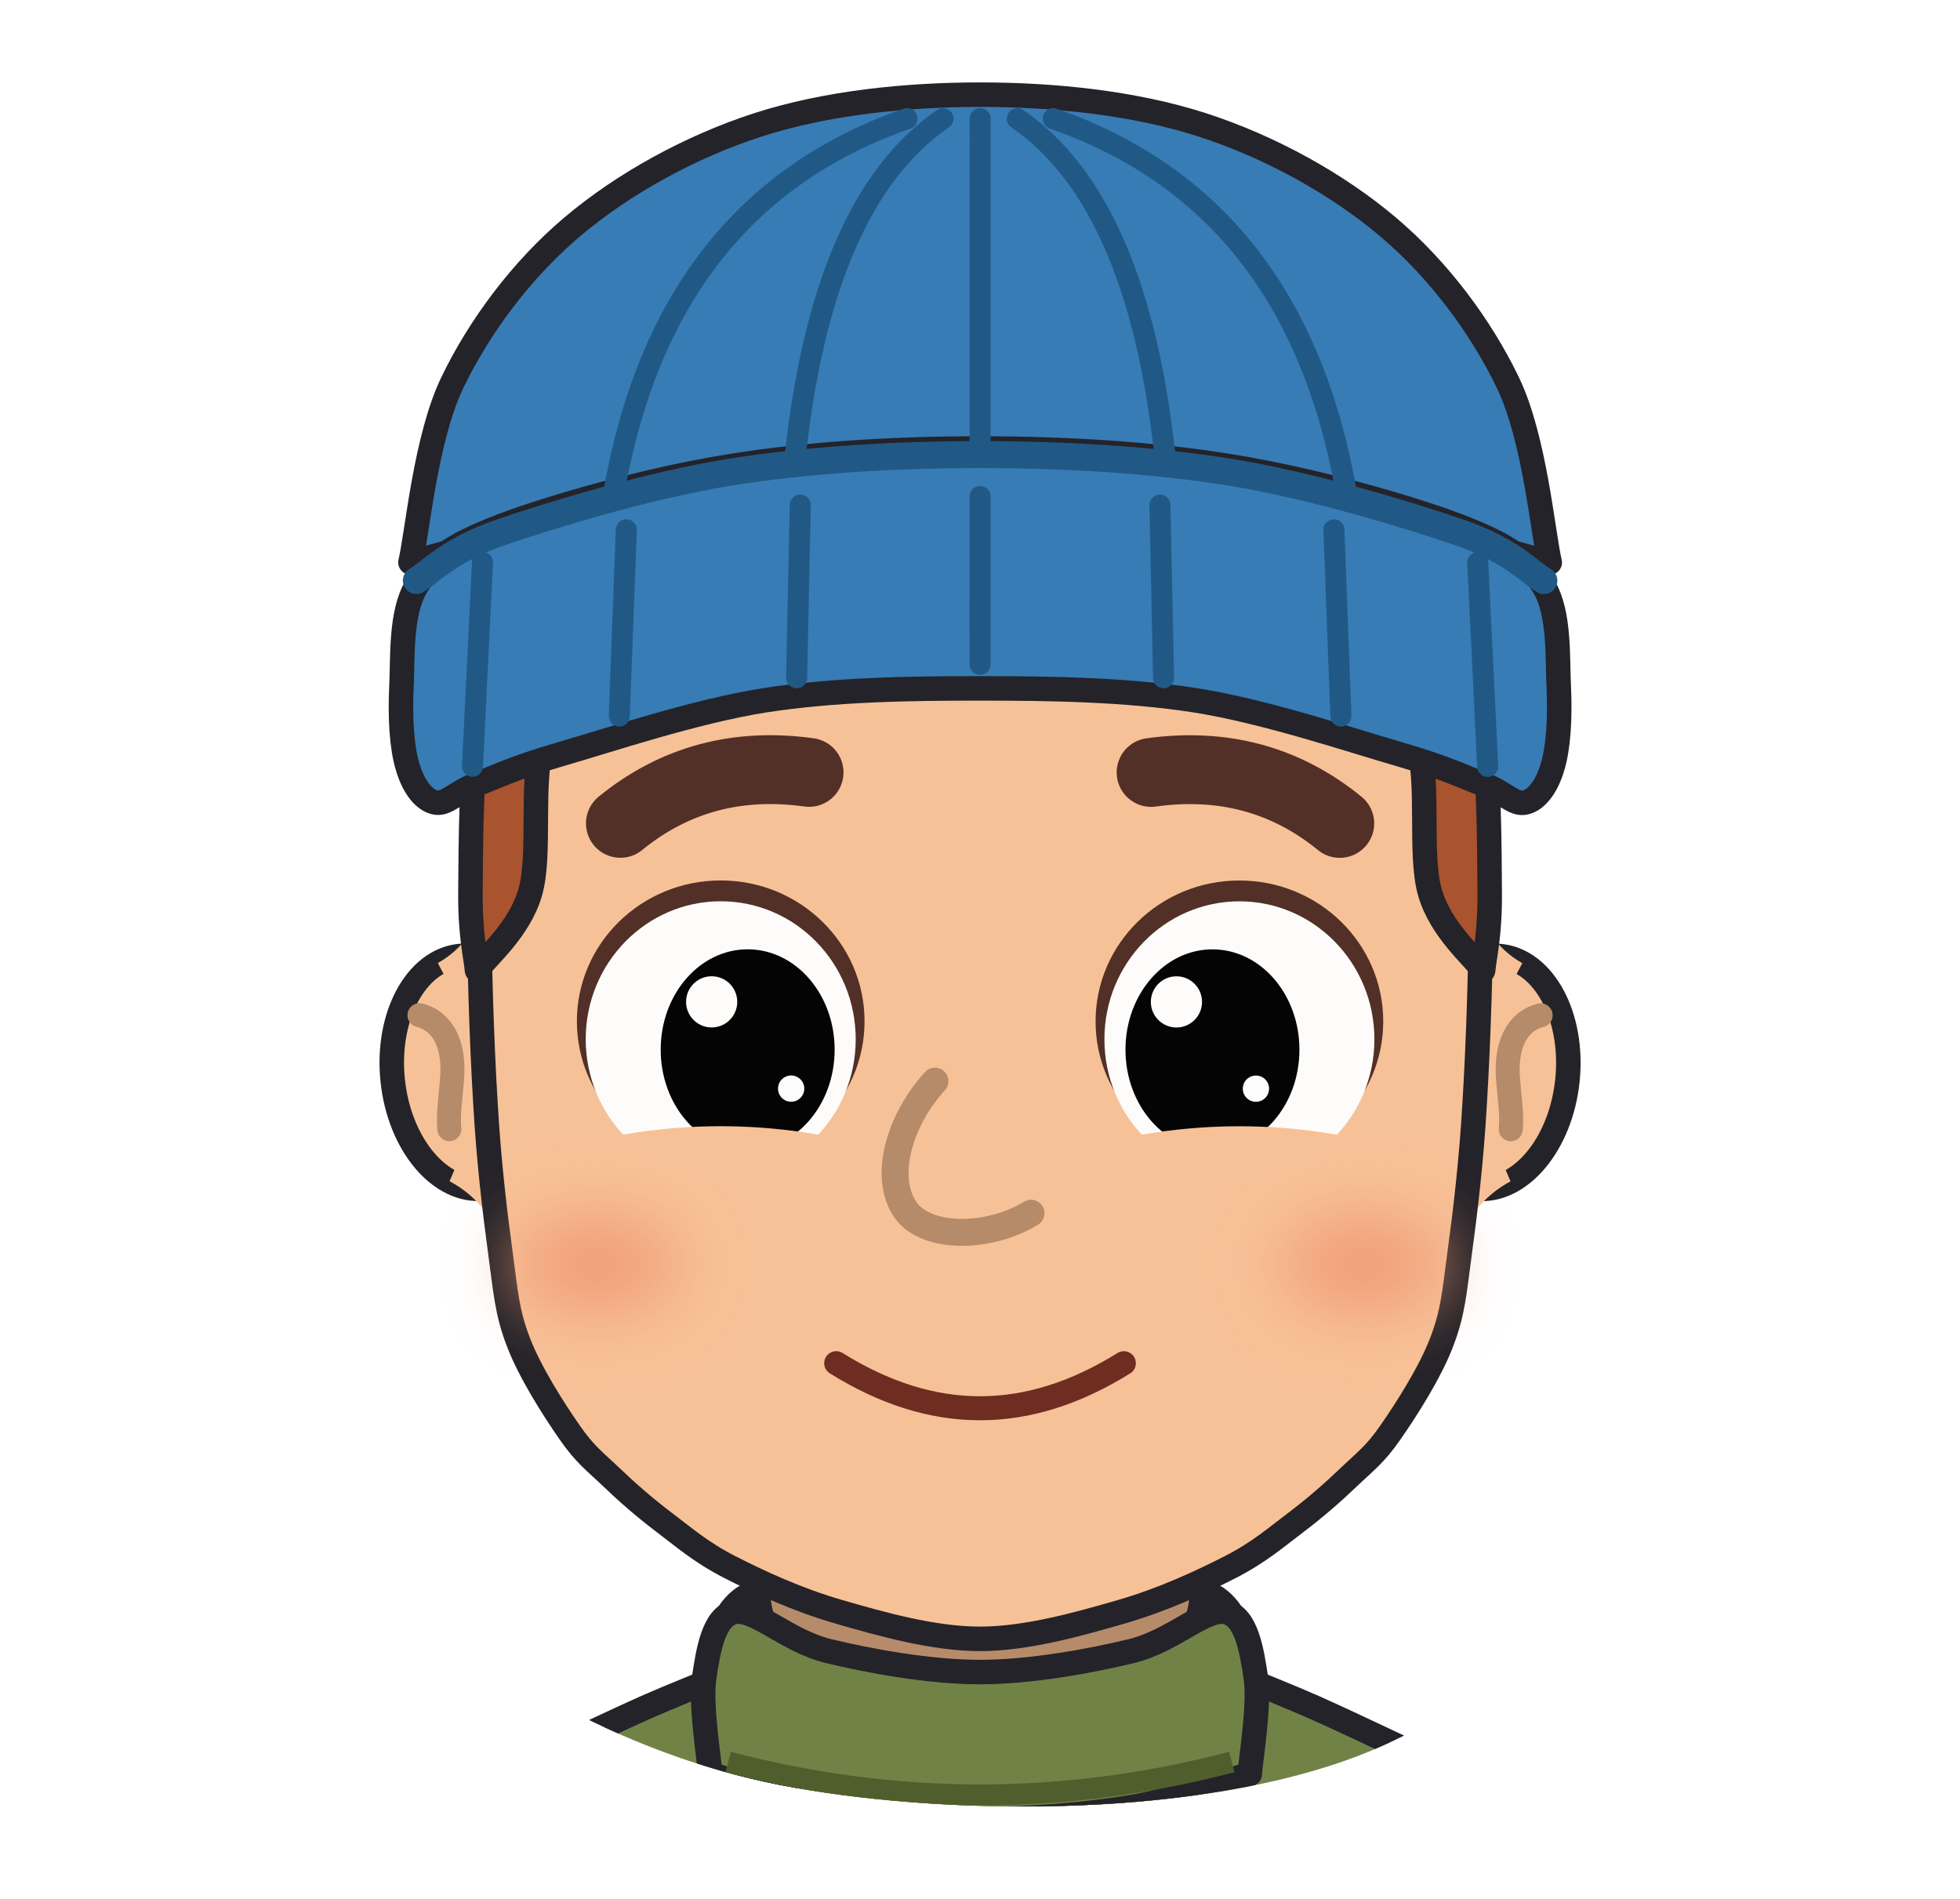
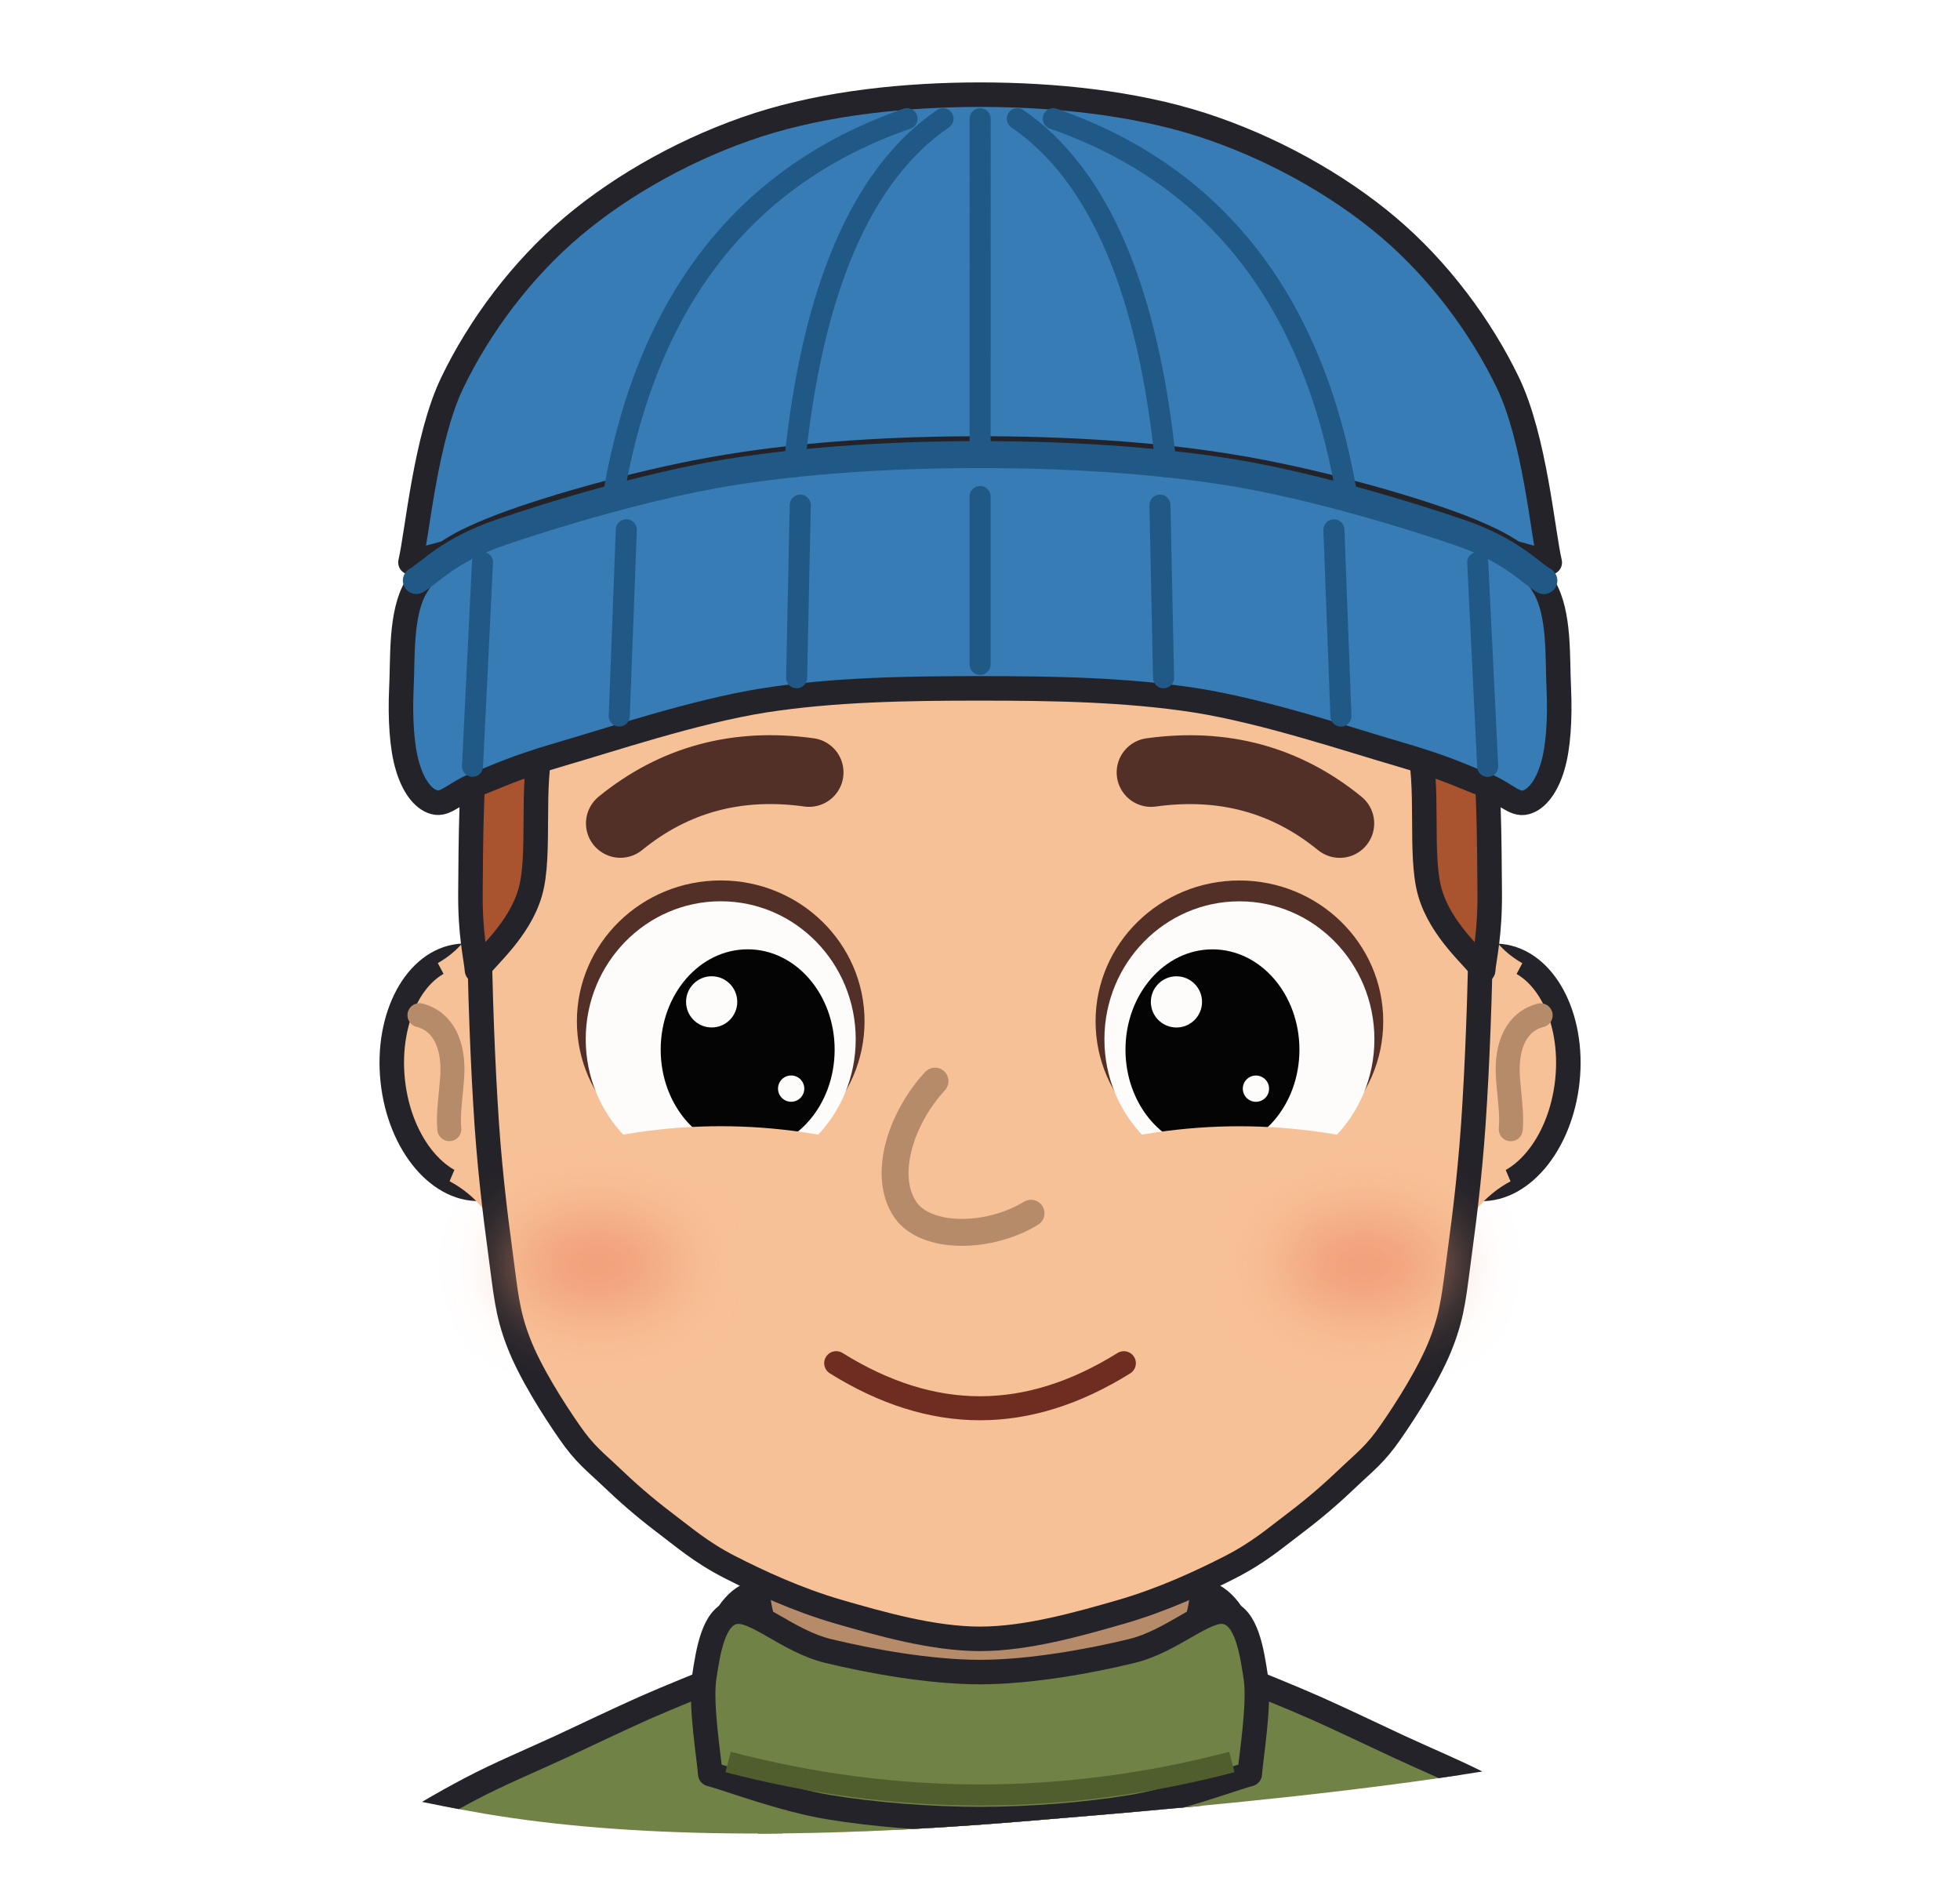
<svg xmlns="http://www.w3.org/2000/svg" viewBox="0 0 320 310" width="320" height="310">
  <defs>
    <clipPath id="cd0b">
      <rect x="-4000" y="-4000" width="9000" height="9000" />
    </clipPath>
    <pattern id="cd0pat" width="30" height="30" patternUnits="userSpaceOnUse">
      <rect width="30" height="30" fill="#3B5BA9" />
      <rect width="15" height="30" fill="#FFF4E6" />
    </pattern>
    <clipPath id="cd0cr">
-       <path d="M857.50 562.09C863.51 620.28 869.25 681.08 837.93 734.84C806.36 788.60 738.25 857.49 668.31 884.89C598.38 912.29 490.34 912.29 418.32 899.50C346.30 886.97 283.67 849.92 235.92 808.69C188.42 767.72 142.50 707.18 132.32 653.16C122.14 599.41 135.97 533.65 174.59 485.37C213.21 437.35 297.76 391.17 364.31 364.55C430.85 337.93 500.52 322.27 573.59 325.67C646.39 329.06 754.17 346.02 801.40 385.42C848.89 424.83 851.50 503.90 857.50 562.09Z" />
+       <path d="M925.82 570.04C929.05 631.98 954.91 690.70 939.55 739.72C924.20 789.01 903.73 836.14 833.17 865.23C762.60 894.32 608.54 906.97 516.70 914.52C424.86 922.06 345.67 921.79 281.57 911.01C217.74 899.97 168.99 885.97 132.36 848.80C95.73 811.63 66.91 748.07 61.79 688.01C56.41 627.94 78.76 537.18 100.58 487.62C122.66 438.33 136.13 421.36 193.23 391.47C250.60 361.57 353.75 318.21 443.71 308.24C533.67 298.28 653.79 320.90 733.24 331.14C812.97 341.10 888.92 328.44 920.97 368.31C953.02 407.90 922.86 508.09 925.82 570.04Z" />
      <path d="M-473.50 -700.97L1473.50 -700.97L1473.50 664.63L-473.50 664.63Z" />
    </clipPath>
    <clipPath id="cd0s">
      <path d="M500 888C508.8 887.3 537.1 886.9 552.9 884C568.8 881.2 584.7 876.3 595.3 870.8C605.9 865.3 613 854.3 616.5 850.9C621.8 853.2 636.8 859.1 648.3 864.2C659.7 869.3 672.5 875.4 685.3 881.4C698.1 887.3 712.5 893.3 725 899.9C737.6 906.5 750.8 914.3 760.8 921.1C770.7 927.9 778 934.3 784.6 941C791.2 947.6 795.8 954.2 800.5 960.8C805.1 967.4 808.6 974.1 812.4 980.7C816.1 987.2 821.2 996.8 823 1000L177 1000C178.8 996.8 183.9 987.2 187.6 980.7C191.4 974.1 194.9 967.4 199.5 960.8C204.2 954.2 208.8 947.6 215.4 941C222 934.3 229.3 927.9 239.2 921.1C249.2 914.3 262.4 906.5 275 899.9C287.5 893.3 301.9 887.3 314.7 881.4C327.5 875.4 340.3 869.3 351.7 864.2C363.2 859.1 378.2 853.2 383.5 850.9C387 854.3 394.1 865.3 404.7 870.8C415.3 876.3 431.2 881.2 447.1 884C462.9 886.9 491.2 887.3 500 888Z" fill="#718247" stroke="#242329" stroke-width="10.82" stroke-linejoin="round" stroke-linecap="round" transform="translate(500 1014) scale(0.86) translate(-500 -1000)" />
      <path d="M619.1 893.3C610.4 895.7 586.8 904.6 567 907.9C547.1 911.2 522.3 913.2 500 913.2C477.7 913.2 452.9 911.2 433 907.9C413.2 904.6 389.6 895.7 380.9 893.3C380.4 886.2 376.5 862.9 378.2 850.9C380 839 382.3 823.8 391.5 821.8C400.6 819.8 414.9 834.6 433 839C451.1 843.4 477.7 848.3 500 848.3C522.3 848.3 548.9 843.4 567 839C585.1 834.6 599.4 819.8 608.5 821.8C617.7 823.8 620 839 621.8 850.9C623.5 862.9 619.6 886.2 619.1 893.3Z" fill="#718247" stroke="#242329" stroke-width="10.82" stroke-linejoin="round" stroke-linecap="round" transform="translate(500 1014) scale(0.86) translate(-500 -1000)" />
      <path d="M388.8 888Q500 917.1 611.2 888" fill="none" stroke="#505E2E" stroke-width="9.3" stroke-linecap="butt" stroke-linejoin="round" transform="translate(500 1014) scale(0.86) translate(-500 -1000)" />
    </clipPath>
    <clipPath id="cd0eL">
      <ellipse cx="385.5" cy="569" rx="59.6" ry="60.9" />
    </clipPath>
    <clipPath id="cd0eR">
      <ellipse cx="614.5" cy="569" rx="59.6" ry="60.9" />
    </clipPath>
    <filter id="cd0bl" x="-60%" y="-90%" width="220%" height="280%">
      <feGaussianBlur stdDeviation="15" />
    </filter>
    <clipPath id="cd0eo">
      <path d="M-1000 -1000H2000V2000H-1000Z" />
    </clipPath>
    <clipPath id="cd0ck">
      <ellipse cx="385.5" cy="561.1" rx="66.5" ry="65.2" />
      <ellipse cx="385.5" cy="569" rx="62.6" ry="63.9" />
      <ellipse cx="614.5" cy="561.1" rx="66.5" ry="65.2" />
      <ellipse cx="614.5" cy="569" rx="62.6" ry="63.9" />
    </clipPath>
  </defs>
  <g transform="translate(-55 -107) scale(0.43)">
    <g clip-path="url(#cd0b)">
      <g transform="translate(500 1014) scale(0.86) translate(-500 -1000)">
        <g clip-path="url(#cd0cr)">
          <g transform="translate(0 0.06)">
            <path d="M500 805.9C525.6 805.9 558.7 807.7 576.8 809.9C594.9 812.1 601.5 811.5 608.5 819.2C615.6 826.9 619.6 844.3 619.1 856.2C618.7 868.2 625.8 880.5 605.9 890.7C586 900.8 535.3 917.1 500 917.1C464.7 917.1 414 900.8 394.1 890.7C374.2 880.5 381.3 868.2 380.9 856.2C380.4 844.3 384.4 826.9 391.5 819.2C398.5 811.5 405.1 812.1 423.2 809.9C441.3 807.7 474.4 805.9 500 805.9Z" fill="#718247" stroke="#242329" stroke-width="10.82" stroke-linejoin="round" stroke-linecap="round" />
          </g>
        </g>
        <g clip-path="url(#cd0cr)">
          <g transform="translate(0 0.06)">
            <path d="M407.3 768.9L407.3 935.7Q407.3 967.4 439.1 967.4L560.9 967.4Q592.7 967.4 592.7 935.7L592.7 768.9Z" fill="#F7C197" stroke="#242329" stroke-width="10.82" stroke-linejoin="round" stroke-linecap="round" />
            <ellipse cx="500" cy="811.2" rx="92.7" ry="60.9" fill="#B68B6A" />
          </g>
        </g>
        <g transform="matrix(1 0.0001 -0.0001 1 0.08335 0.01754)">
          <ellipse cx="275.6" cy="583.6" rx="35.1" ry="51.6" transform="rotate(-6 275.6 583.6)" fill="#F7C197" stroke="#242329" stroke-width="10.82" stroke-linejoin="round" stroke-linecap="round" />
          <ellipse cx="724.4" cy="583.6" rx="35.1" ry="51.6" transform="rotate(6 724.4 583.6)" fill="#F7C197" stroke="#242329" stroke-width="10.82" stroke-linejoin="round" stroke-linecap="round" />
          <path d="M281.3 496.1C281.3 518.4 271 529.5 260.6 535.4L286.2 583.6ZM718.7 496.1C718.7 518.4 729 529.5 739.4 535.4L713.8 583.6ZM291.8 671C288.8 648.8 276.3 637.3 265.8 631.7L286.2 583.6ZM708.2 671C711.2 648.8 723.7 637.3 734.2 631.7L713.8 583.6Z" fill="#F7C197" />
          <path d="M252.5 558.4C263.1 561.1 267.7 571.6 267 584.9C266.4 594.2 265 602.1 265.7 608.7M747.5 558.4C736.9 561.1 732.3 571.6 733 584.9C733.6 594.2 735 602.1 734.3 608.7" fill="none" stroke="#B68B6A" stroke-width="10.6" stroke-linecap="round" stroke-linejoin="round" />
        </g>
        <g transform="matrix(1 0.0001 -0.0001 1 0.08335 0.01754)">
          <path d="M500 255.3C526.5 255.3 554.7 258.6 579.4 265.9C604.1 273.2 628.8 284 648.3 299C667.7 314 684.4 334.9 695.9 355.9C707.4 376.8 712.9 400 717.1 424.7C721.3 449.4 720.8 475.5 721.1 504.1C721.3 532.8 720 570.3 718.4 596.8C716.9 623.3 714.2 645.3 711.8 663C709.4 680.6 708.9 689.5 703.8 702.7C698.8 715.9 688.2 732.5 681.3 742.4C674.5 752.3 669.8 755.6 662.8 762.3C655.9 768.9 648.4 775.5 639.7 782.1C630.9 788.7 623.4 795.4 610.5 802C597.6 808.6 580.6 816.5 562.2 821.8C543.8 827.1 520.7 833.7 500 833.7C479.3 833.7 456.2 827.1 437.8 821.8C419.4 816.5 402.4 808.6 389.5 802C376.6 795.4 369.1 788.7 360.3 782.1C351.6 775.5 344.1 768.9 337.2 762.3C330.2 755.6 325.5 752.3 318.7 742.4C311.8 732.5 301.2 715.9 296.2 702.7C291.1 689.5 290.6 680.6 288.2 663C285.8 645.3 283.1 623.3 281.6 596.8C280 570.3 278.7 532.8 278.9 504.1C279.2 475.5 278.7 449.4 282.9 424.7C287.1 400 292.6 376.8 304.1 355.9C315.6 334.9 332.3 314 351.7 299C371.2 284 395.9 273.2 420.6 265.9C445.3 258.6 473.5 255.3 500 255.3Z" fill="#F7C197" data-sk="1" stroke="#242329" stroke-width="10.82" stroke-linejoin="round" stroke-linecap="round" />
        </g>
        <g clip-path="url(#cd0cr)">
          <g transform="translate(0 0.13)">
            <path d="M500 888C508.8 887.3 537.1 886.9 552.9 884C568.8 881.2 584.7 876.3 595.3 870.8C605.9 865.3 613 854.3 616.5 850.9C621.8 853.2 636.8 859.1 648.3 864.2C659.7 869.3 672.5 875.4 685.3 881.4C698.1 887.3 712.5 893.3 725 899.9C737.6 906.5 750.8 914.3 760.8 921.1C770.7 927.9 778 934.3 784.6 941C791.2 947.6 795.8 954.2 800.5 960.8C805.1 967.4 808.6 974.1 812.4 980.7C816.1 987.2 821.2 996.8 823 1000L177 1000C178.8 996.8 183.9 987.2 187.6 980.7C191.4 974.1 194.9 967.4 199.5 960.8C204.2 954.2 208.8 947.6 215.4 941C222 934.3 229.3 927.9 239.2 921.1C249.2 914.3 262.4 906.5 275 899.9C287.5 893.3 301.9 887.3 314.7 881.4C327.5 875.4 340.3 869.3 351.7 864.2C363.2 859.1 378.2 853.2 383.5 850.9C387 854.3 394.1 865.3 404.7 870.8C415.3 876.3 431.2 881.2 447.1 884C462.9 886.9 491.2 887.3 500 888Z" fill="#718247" stroke="#242329" stroke-width="10.82" stroke-linejoin="round" stroke-linecap="round" />
            <path d="M619.1 893.3C610.4 895.7 586.8 904.6 567 907.9C547.1 911.2 522.3 913.2 500 913.2C477.7 913.2 452.9 911.2 433 907.9C413.2 904.6 389.6 895.7 380.9 893.3C380.4 886.2 376.5 862.9 378.2 850.9C380 839 382.3 823.8 391.5 821.8C400.6 819.8 414.9 834.6 433 839C451.1 843.4 477.7 848.3 500 848.3C522.3 848.3 548.9 843.4 567 839C585.1 834.6 599.4 819.8 608.5 821.8C617.7 823.8 620 839 621.8 850.9C623.5 862.9 619.6 886.2 619.1 893.3Z" fill="#718247" stroke="#242329" stroke-width="10.82" stroke-linejoin="round" stroke-linecap="round" />
            <path d="M388.8 888Q500 917.1 611.2 888" fill="none" stroke="#505E2E" stroke-width="9.3" stroke-linecap="butt" stroke-linejoin="round" />
          </g>
        </g>
        <g transform="matrix(1 0.0001 -0.0001 1 0.08335 0.01754)">
          <path fill="#A9542E" data-o="f" d="M722.1 538.6C718.1 532.8 703.4 520.9 698.6 504.1C693.8 487.4 698.6 456.5 693.3 438C688 419.4 683.6 404.4 666.8 392.9C650 381.5 620.5 374 592.7 369.1C564.9 364.3 530.9 363.8 500 363.8C469.1 363.8 435.1 364.3 407.3 369.1C379.5 374 350 381.5 333.2 392.9C316.4 404.4 312 419.4 306.7 438C301.4 456.5 306.2 487.4 301.4 504.1C296.6 520.9 281.9 532.8 277.9 538.6C277.4 532.7 274.8 522.9 275 503.7C275.2 484.4 275 448 279.3 423C283.7 397.9 289.4 374.5 301.1 353.2C312.8 332 329.9 310.8 349.6 295.6C369.3 280.4 394.4 269.5 419.4 262.1C444.5 254.7 473.1 251.3 500 251.3C526.9 251.3 555.5 254.7 580.6 262.1C605.6 269.5 630.7 280.4 650.4 295.6C670.1 310.8 687.2 332 698.9 353.2C710.6 374.5 716.3 397.9 720.7 423C725 448 724.8 484.4 725 503.7C725.2 522.9 722.6 532.7 722.1 538.6Z" stroke="#242329" stroke-width="10.82" stroke-linejoin="round" stroke-linecap="round" />
        </g>
        <g transform="matrix(1 0.0001 -0.0001 1 0.08335 0.01754)">
          <g filter="url(#cd0bl)">
            <ellipse cx="330.6" cy="668.3" rx="35.7" ry="19.9" fill="#F19A74" opacity="1.000" transform="matrix(1 0 0 1 0 0)" />
          </g>
          <g filter="url(#cd0bl)">
            <ellipse cx="669.4" cy="668.3" rx="35.7" ry="19.9" fill="#F19A74" opacity="1.000" transform="matrix(1 0 0 1 0 0)" />
          </g>
        </g>
        <g transform="matrix(1 0.0001 -0.0001 1 0.08335 0.01754)">
          <g clip-path="url(#cd0eo)" display="inline">
            <g>
              <ellipse cx="385.5" cy="561.1" rx="63.5" ry="62.2" fill="#523027" />
              <ellipse cx="385.5" cy="569" rx="59.6" ry="60.9" fill="#FDFCFA" />
              <g clip-path="url(#cd0eL)">
                <g transform="translate(0.00 0.00)">
                  <ellipse cx="397.4" cy="573.6" rx="38.4" ry="44.3" fill="#050404" />
                  <circle cx="381.5" cy="552.5" r="11.3" fill="#FDFCFA" />
                  <circle cx="416.6" cy="590.8" r="5.8" fill="#FDFCFA" />
                </g>
              </g>
            </g>
            <g>
              <ellipse cx="614.5" cy="561.1" rx="63.5" ry="62.2" fill="#523027" />
              <ellipse cx="614.5" cy="569" rx="59.6" ry="60.9" fill="#FDFCFA" />
              <g clip-path="url(#cd0eR)">
                <g transform="translate(0.00 0.00)">
                  <ellipse cx="602.6" cy="573.6" rx="38.4" ry="44.3" fill="#050404" />
                  <circle cx="586.7" cy="552.5" r="11.3" fill="#FDFCFA" />
                  <circle cx="621.8" cy="590.8" r="5.8" fill="#FDFCFA" />
                </g>
              </g>
            </g>
          </g>
          <g clip-path="url(#cd0ck)">
            <g>
              <path d="M312.7 618C312.7 669.6 458.3 669.6 458.3 618Q385.5 596.8 312.7 618ZM541.7 618C541.7 669.6 687.3 669.6 687.3 618Q614.5 596.8 541.7 618Z" fill="#F7C197" display="inline" transform="matrix(1 0 0 1 0 0)" />
            </g>
          </g>
          <path fill="none" stroke="#523027" stroke-linecap="round" stroke-linejoin="round" display="none" />
          <path fill="none" stroke="#523027" stroke-width="30.4" stroke-linecap="round" stroke-linejoin="round" d="M341.2 473.7Q376.9 444.6 424.5 451.2M658.8 473.7Q623.1 444.6 575.5 451.2" transform="translate(0 0.00)" />
          <g>
            <path d="M480.1 587.5C464.3 604.7 456.3 631.2 468.2 645.8C478.8 657.7 505.3 656.4 522.5 645.8" fill="none" stroke="#B68B6A" stroke-width="11.9" stroke-linecap="round" stroke-linejoin="round" />
          </g>
          <path fill="#6E2D20" stroke="#6E2D20" stroke-linejoin="round" stroke-linecap="round" d="M436.5 712.0C457.7 725.2 478.8 731.9 500.0 731.9C521.2 731.9 542.3 725.2 563.5 712.0C542.3 725.2 521.2 731.9 500.0 731.9C478.8 731.9 457.7 725.2 436.5 712.0Z" stroke-width="10.60" />
          <path fill="#FDFCFA" display="none" />
          <g>
            <path d="M469.6 731.4Q500 714.2 530.4 731.4Q500 745.1 469.6 731.4Z" fill="#D9604A" display="none" />
          </g>
        </g>
        <g transform="matrix(1 0.0001 -0.0001 1 0.08335 0.01754)">
          <path d="M751.5 358.5C736.1 354.6 687.5 340.7 658.8 334.7C630.2 328.7 605.9 325.4 579.4 322.8C552.9 320.1 526.5 318.8 500 318.8C473.5 318.8 447.1 320.1 420.6 322.8C394.1 325.4 369.8 328.7 341.2 334.7C312.5 340.7 263.9 354.6 248.5 358.5C251.6 345.3 255.1 303.8 267 279.1C278.9 254.4 297.5 229.3 320 210.3C342.5 191.3 372 175 402 165.3C432.1 155.6 467.3 152 500 152C532.7 152 567.9 155.6 598 165.3C628 175 657.5 191.3 680 210.3C702.5 229.3 721.1 254.4 733 279.1C744.9 303.8 748.4 345.3 751.5 358.5Z" fill="#377CB5" stroke="#242329" stroke-width="10.82" stroke-linejoin="round" stroke-linecap="round" />
          <path d="M500 308.2C537.1 308.2 575.9 310.4 611.2 316.2C646.5 321.9 688.8 333.8 711.8 342.6C734.7 351.5 741.6 357.2 748.9 369.1C756.1 381 754.8 400.9 755.5 414.1C756.1 427.4 755.3 440.2 752.8 448.5C750.4 456.9 746 463.1 740.9 464.4C735.8 465.8 731.6 460 722.4 456.5C713.1 453 706.5 449.4 685.3 443.2C664.1 437.1 626.2 424.3 595.3 419.4C564.4 414.6 531.8 414.1 500 414.1C468.2 414.1 435.6 414.6 404.7 419.4C373.8 424.3 335.9 437.1 314.7 443.2C293.5 449.4 286.9 453 277.6 456.5C268.4 460 264.2 465.8 259.1 464.4C254 463.1 249.6 456.9 247.2 448.5C244.7 440.2 243.9 427.4 244.5 414.1C245.2 400.9 243.9 381 251.1 369.1C258.4 357.2 265.3 351.5 288.2 342.6C311.2 333.8 353.5 321.9 388.8 316.2C424.1 310.4 462.9 308.2 500 308.2Z" fill="#377CB5" stroke="#242329" stroke-width="10.82" stroke-linejoin="round" stroke-linecap="round" />
          <path d="M251.1 366.5C257.3 362.9 265.3 353.2 288.2 345.3C311.2 337.4 353.5 324.6 388.8 318.8C424.1 313.1 462.9 310.9 500 310.9C537.1 310.9 575.9 313.1 611.2 318.8C646.5 324.6 688.8 337.4 711.8 345.3C734.7 353.2 742.7 362.9 748.9 366.5" fill="none" stroke="#215986" stroke-width="11.9" stroke-linecap="round" stroke-linejoin="round" />
          <path d="M500 162.6Q500 199.7 500 305.6M483.6 162.6Q429.4 199.7 417.9 316.3M516.4 162.6Q570.6 199.7 582.1 316.3M467.7 162.6Q361.1 199.7 338.5 326.6M532.3 162.6Q638.9 199.7 661.5 326.6M280.3 358.5L275.9 448.5M343.8 344.1L340.7 426.3M420.6 333.2L419 409.4M500 329.4L500 403.5M579.4 333.2L581 409.4M656.2 344.1L659.3 426.3M719.7 358.5L724.1 448.5" fill="none" stroke="#215986" stroke-width="9.3" stroke-linecap="round" stroke-linejoin="round" />
        </g>
      </g>
    </g>
    <g clip-path="url(#cd0b)">
      <g transform="translate(0 0.00)" />
    </g>
  </g>
</svg>
